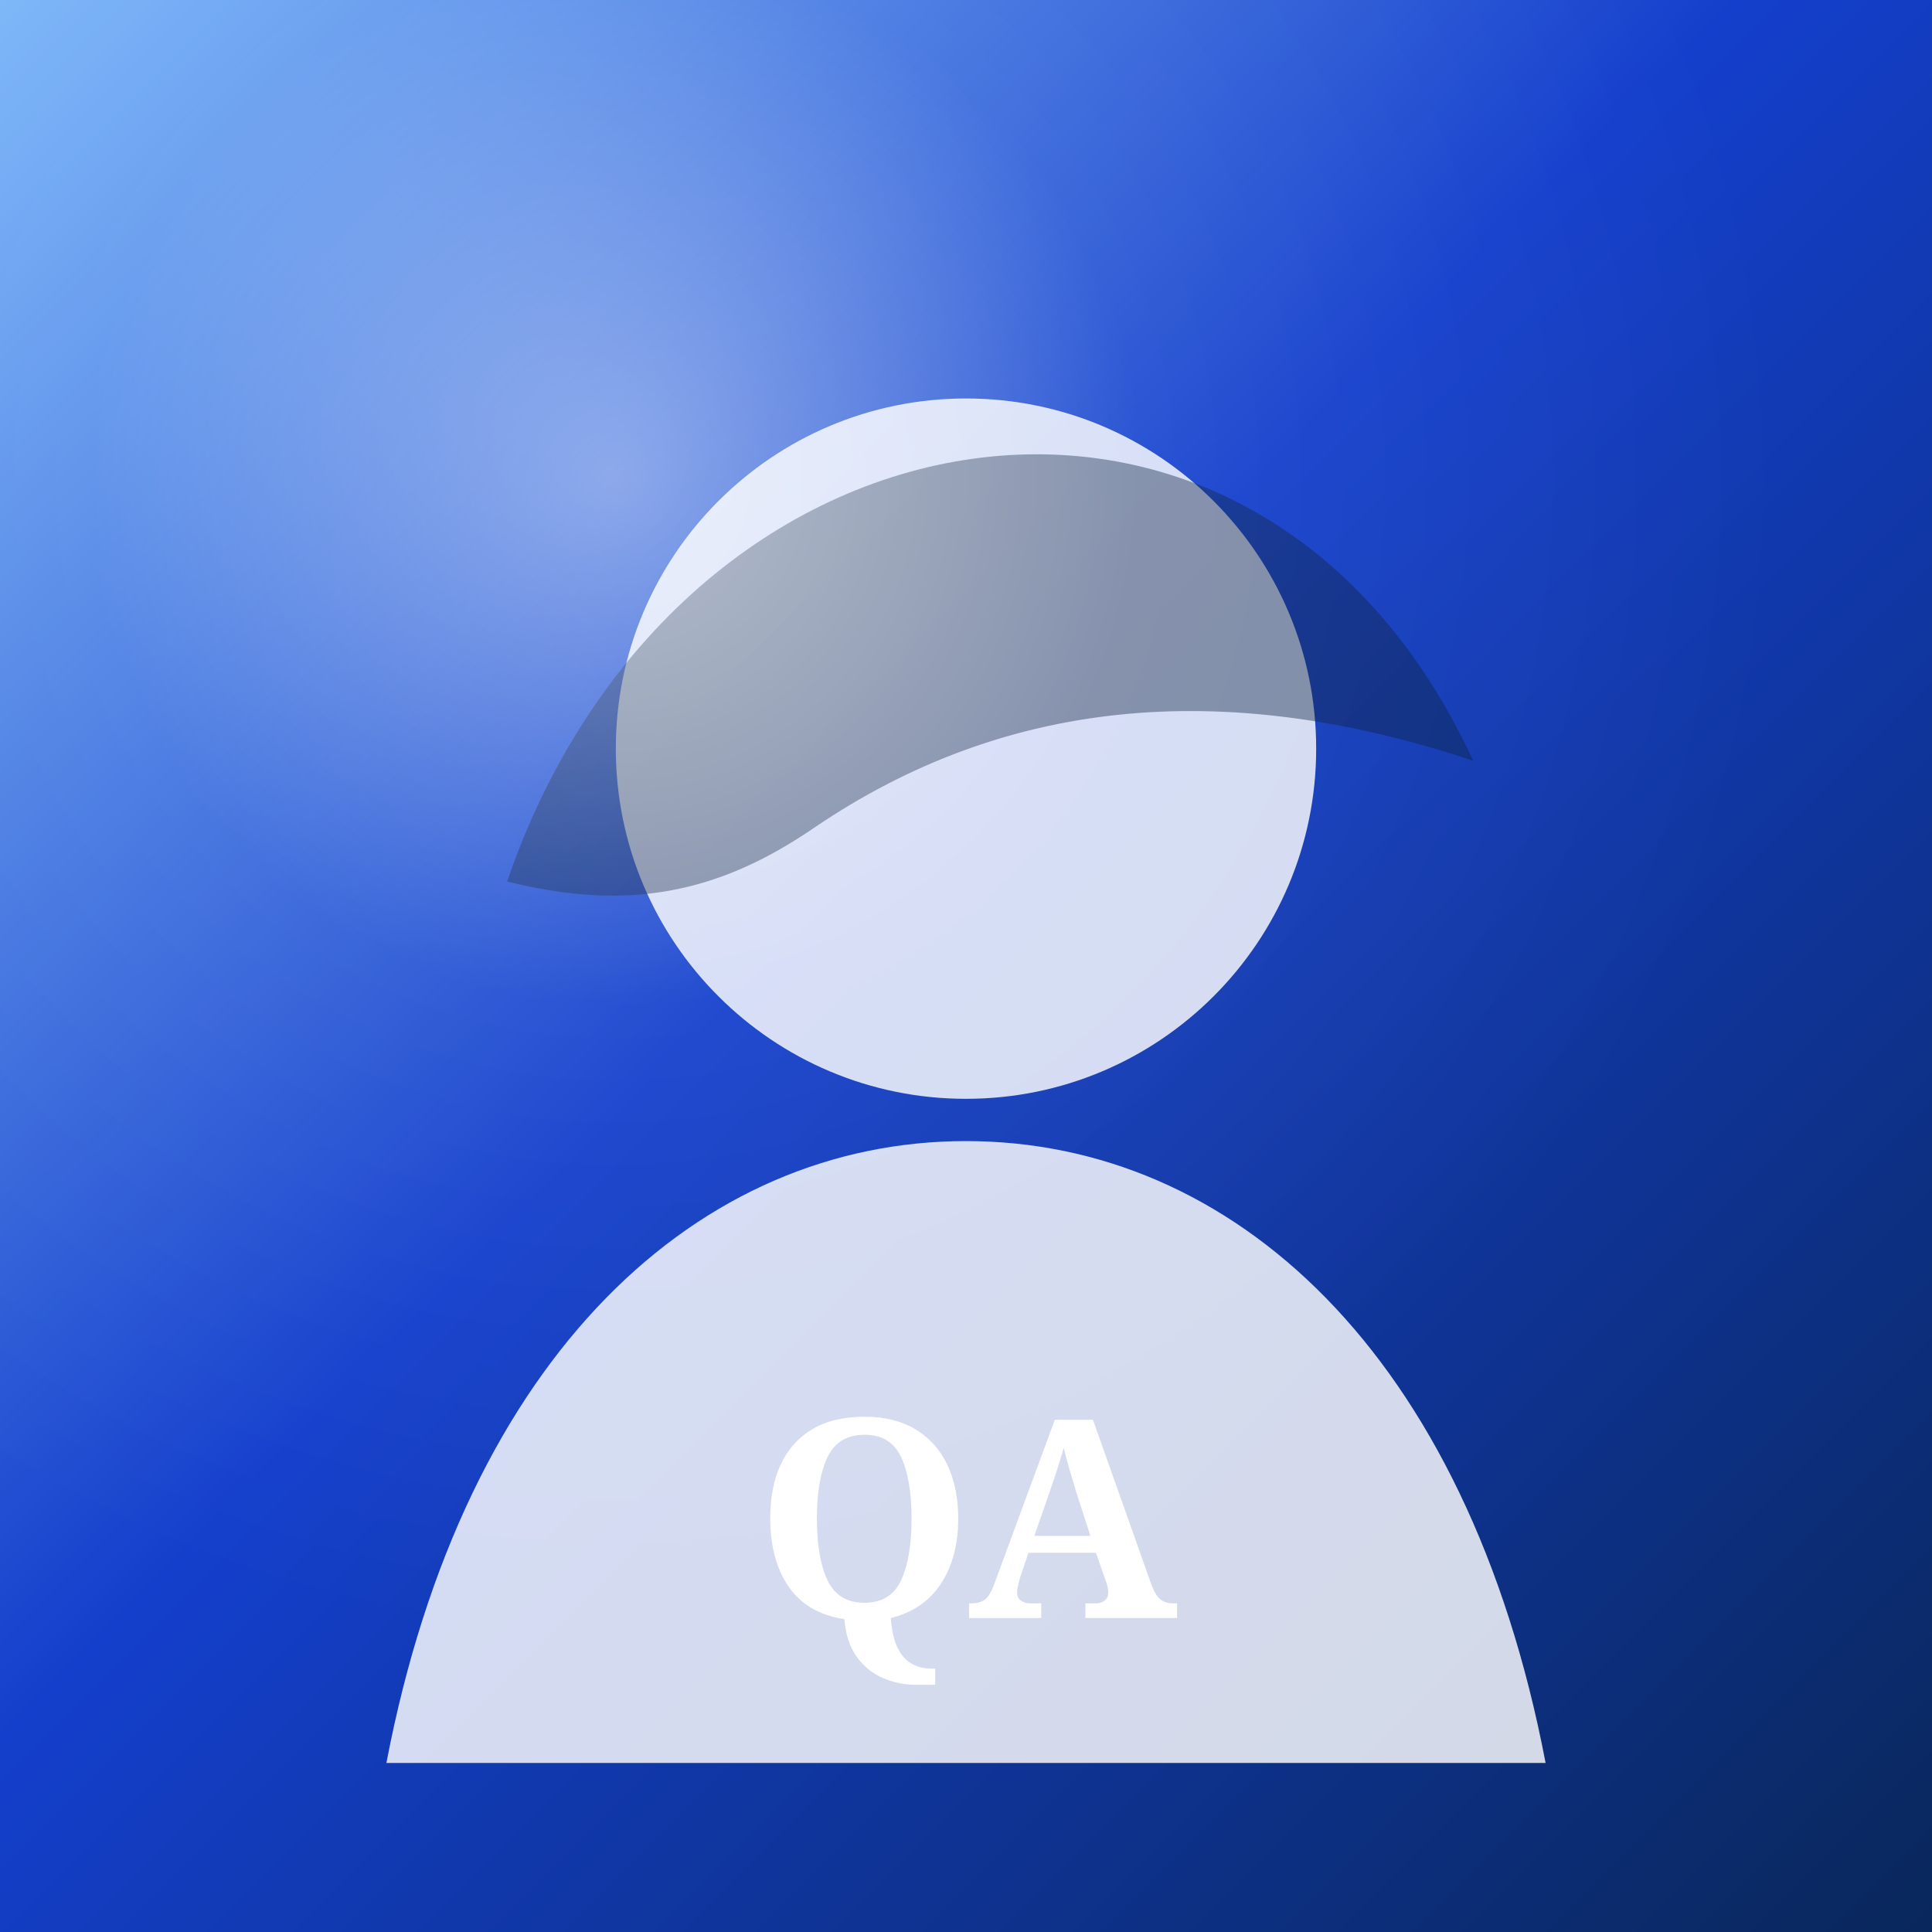
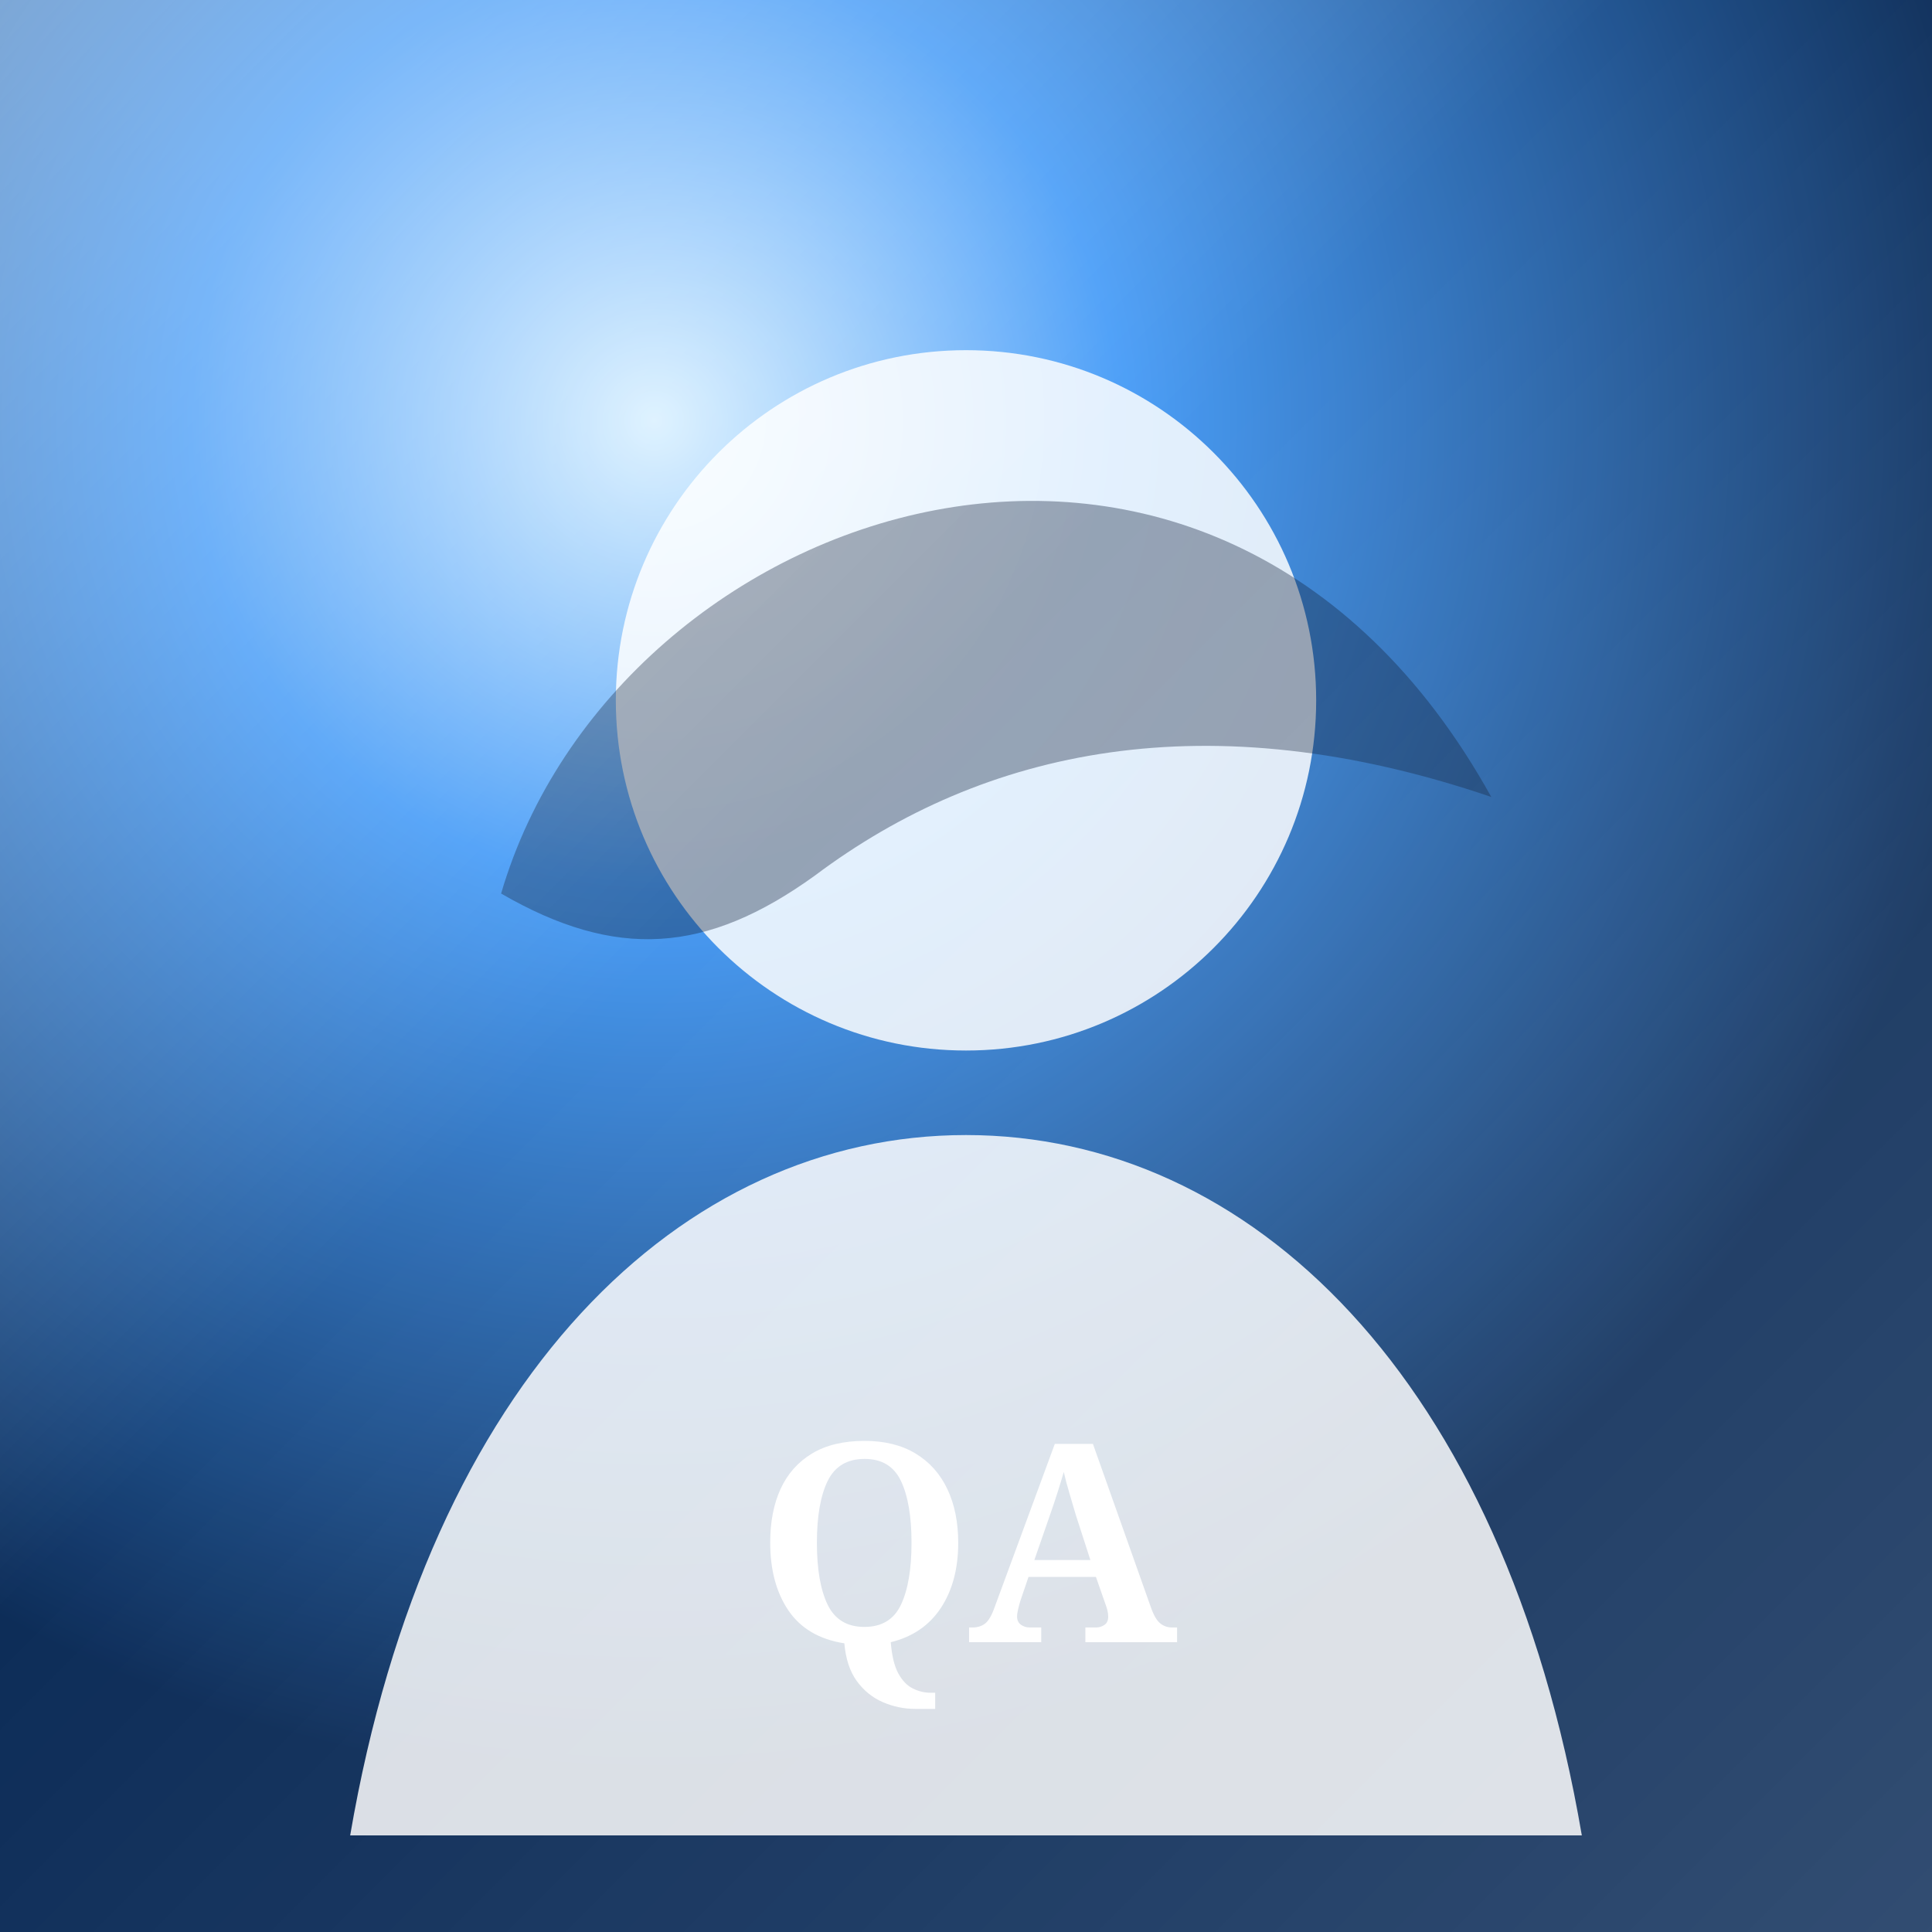
<svg xmlns="http://www.w3.org/2000/svg" width="320" height="320" viewBox="0 0 320 320">
  <defs>
-     <radialGradient id="shine" cx="32%" cy="25%" r="60%">
-       <stop offset="0%" stop-color="rgba(255,255,255,0.42)" />
-       <stop offset="45%" stop-color="rgba(255,255,255,0.06)" />
-       <stop offset="100%" stop-color="rgba(255,255,255,0)" />
+     <radialGradient id="r" cx="34%" cy="22%" r="70%">
+       <stop offset="0%" stop-color="#d9f0ff" />
+       <stop offset="34%" stop-color="hsl(211, 92%, 62%)" />
+       <stop offset="100%" stop-color="#052653" />
    </radialGradient>
-     <linearGradient id="g" x1="0" y1="0" x2="1" y2="1">
-       <stop offset="0%" stop-color="hsl(212, 92%, 73%)" />
-       <stop offset="45%" stop-color="hsl(226, 82%, 44%)" />
-       <stop offset="100%" stop-color="#09275a" />
+     <linearGradient id="shine" x1="0" y1="0" x2="1" y2="1">
+       <stop offset="0%" stop-color="rgba(255,255,255,.38)" />
+       <stop offset="42%" stop-color="rgba(255,255,255,.03)" />
+       <stop offset="100%" stop-color="rgba(255,255,255,.18)" />
    </linearGradient>
  </defs>
-   <rect width="320" height="320" fill="url(#g)" />
-   <circle cx="160" cy="124" r="58" fill="rgba(255,255,255,0.82)" />
-   <path d="M64 292c13-68 52-103 96-103s83 35 96 103" fill="rgba(255,255,255,0.82)" />
-   <path d="M84 146c28-82 124-98 160-20c-42-14-78-10-109 11c-16 11-31 14-51 9z" fill="rgba(7,27,60,0.42)" />
+   <rect width="320" height="320" fill="url(#r)" />
+   <circle cx="160" cy="116" r="58" fill="rgba(255,255,255,.84)" />
+   <path d="M58 304c13-76 55-116 102-116s89 40 102 116" fill="rgba(255,255,255,.84)" />
+   <path d="M83 148c19-65 118-99 164-16c-47-16-84-8-112 13c-18 13-33 14-52 3z" fill="rgba(4,21,48,.36)" />
  <rect width="320" height="320" fill="url(#shine)" />
-   <text x="160" y="268" text-anchor="middle" font-family="Georgia, serif" font-size="46" font-weight="700" fill="white">QA</text>
+   <text x="160" y="272" text-anchor="middle" font-family="Georgia,serif" font-size="46" font-weight="700" fill="white">QA</text>
</svg>
